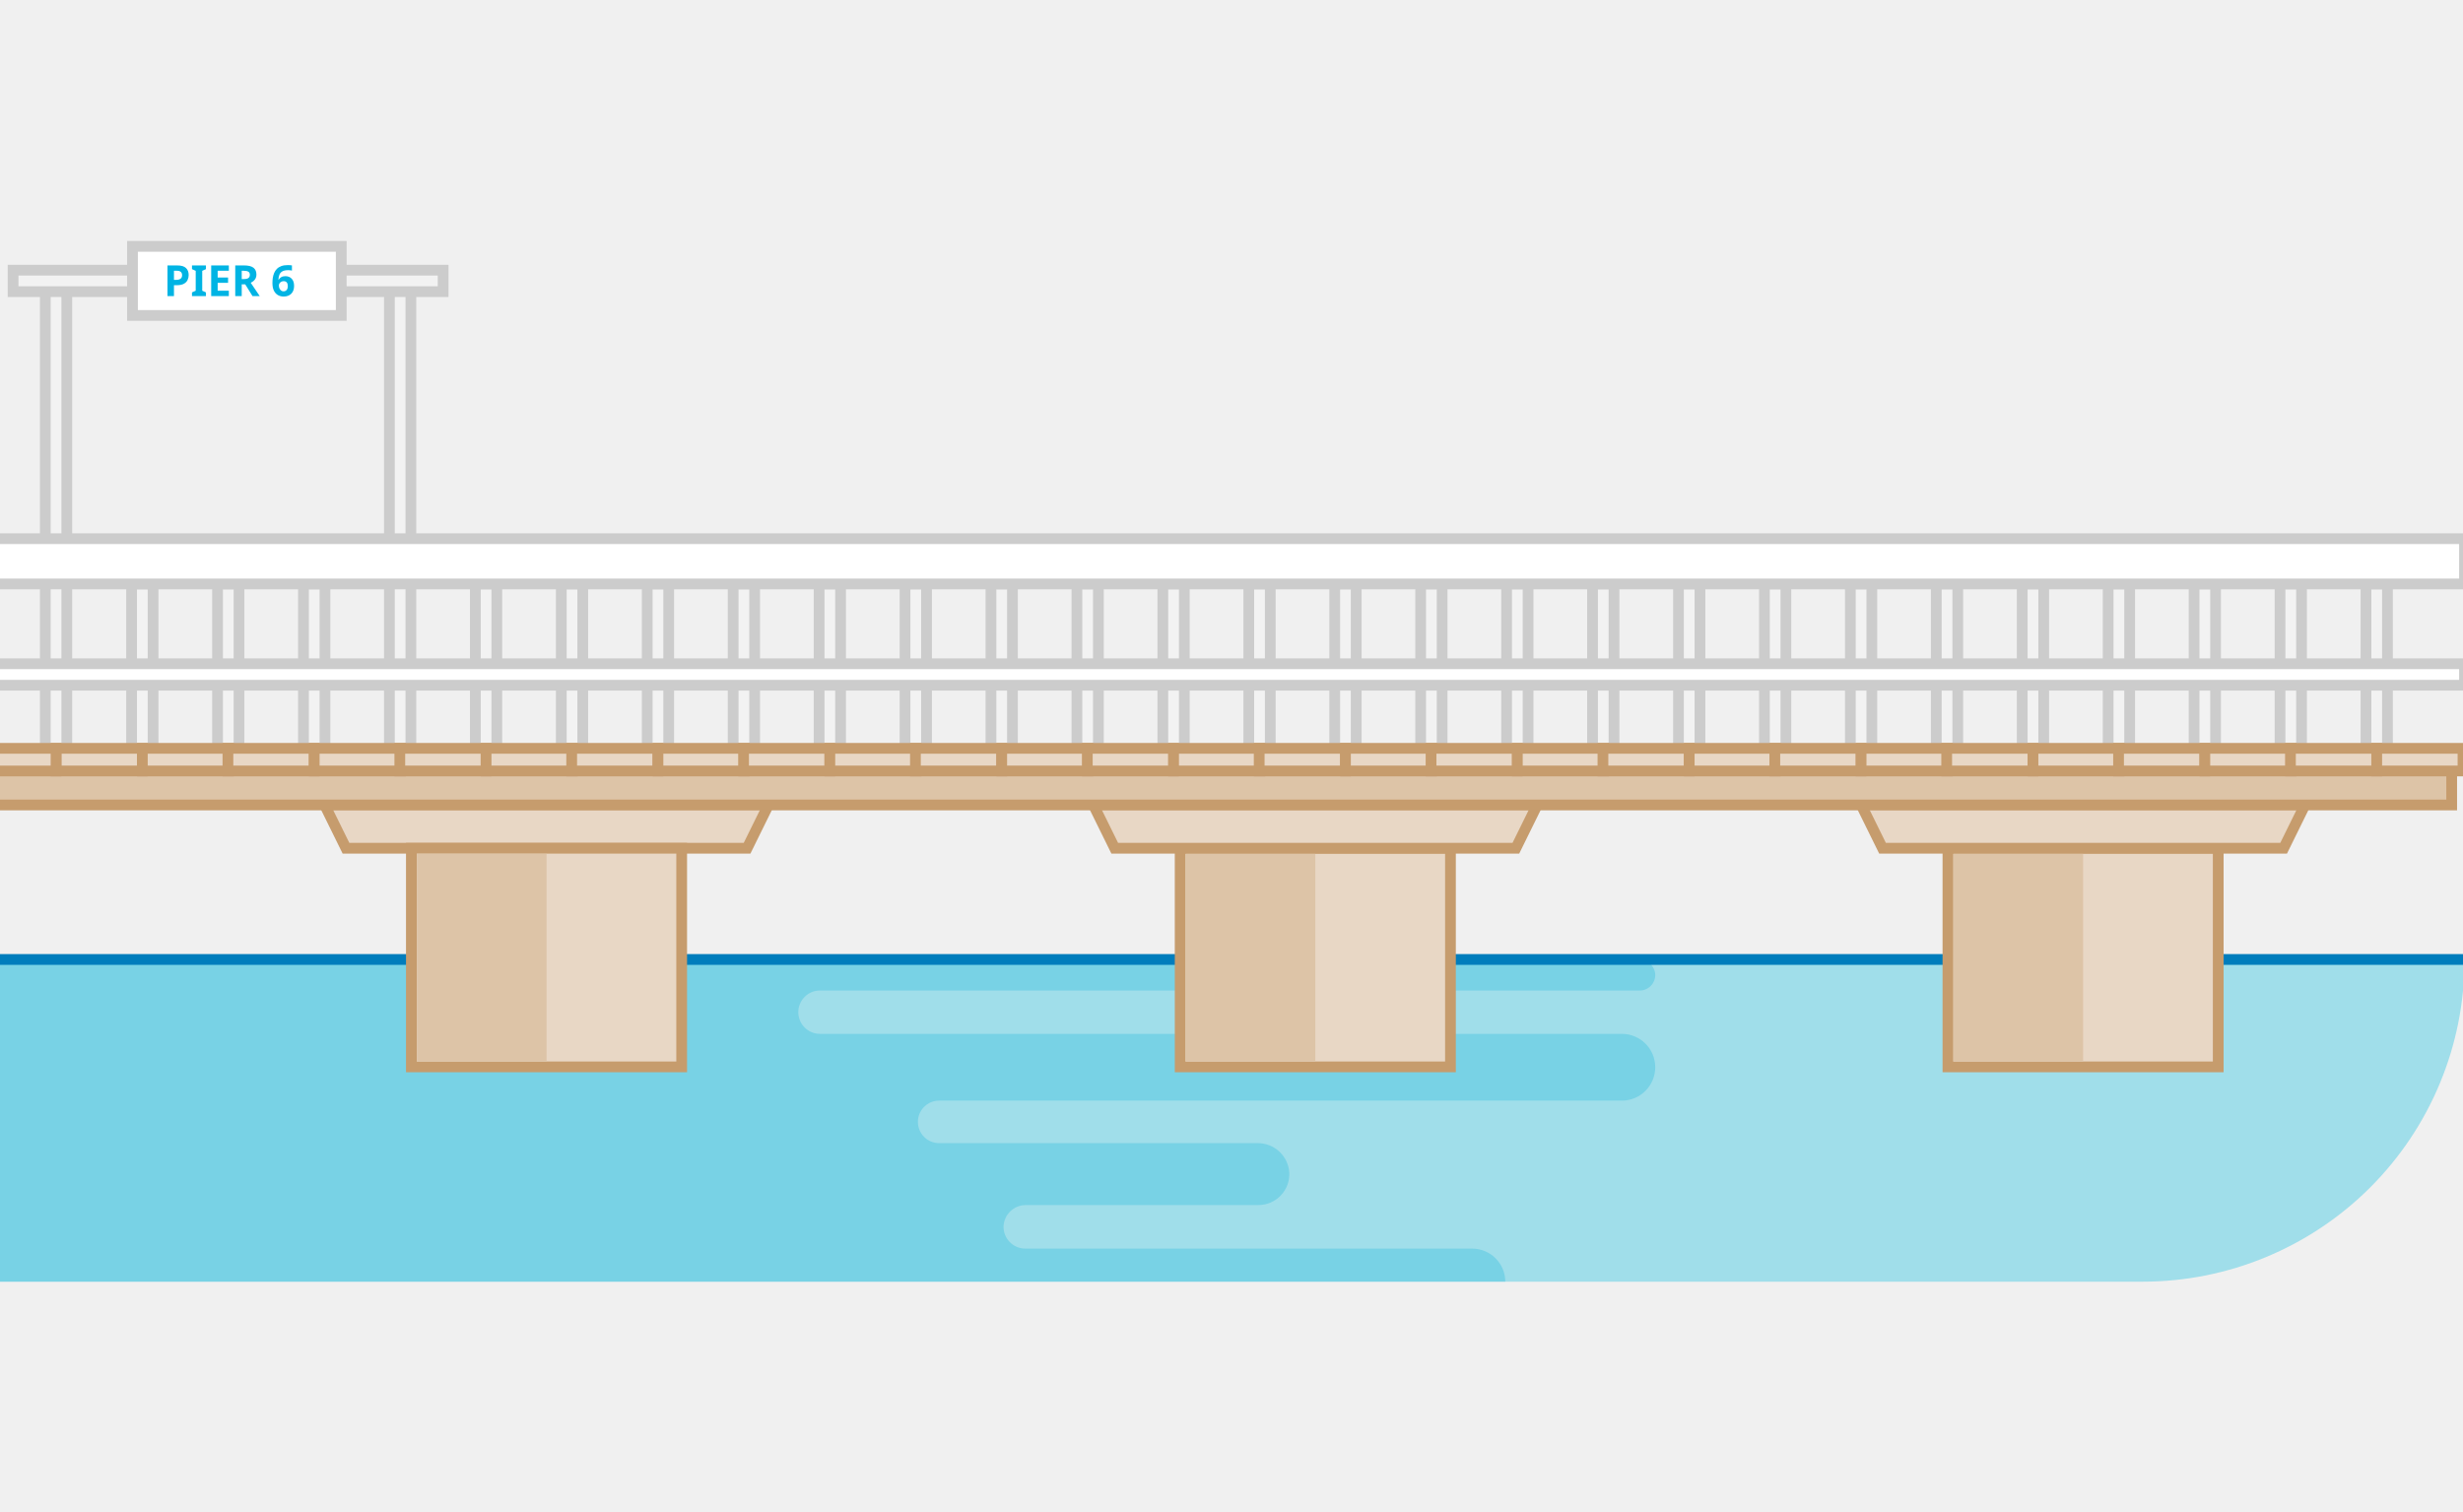
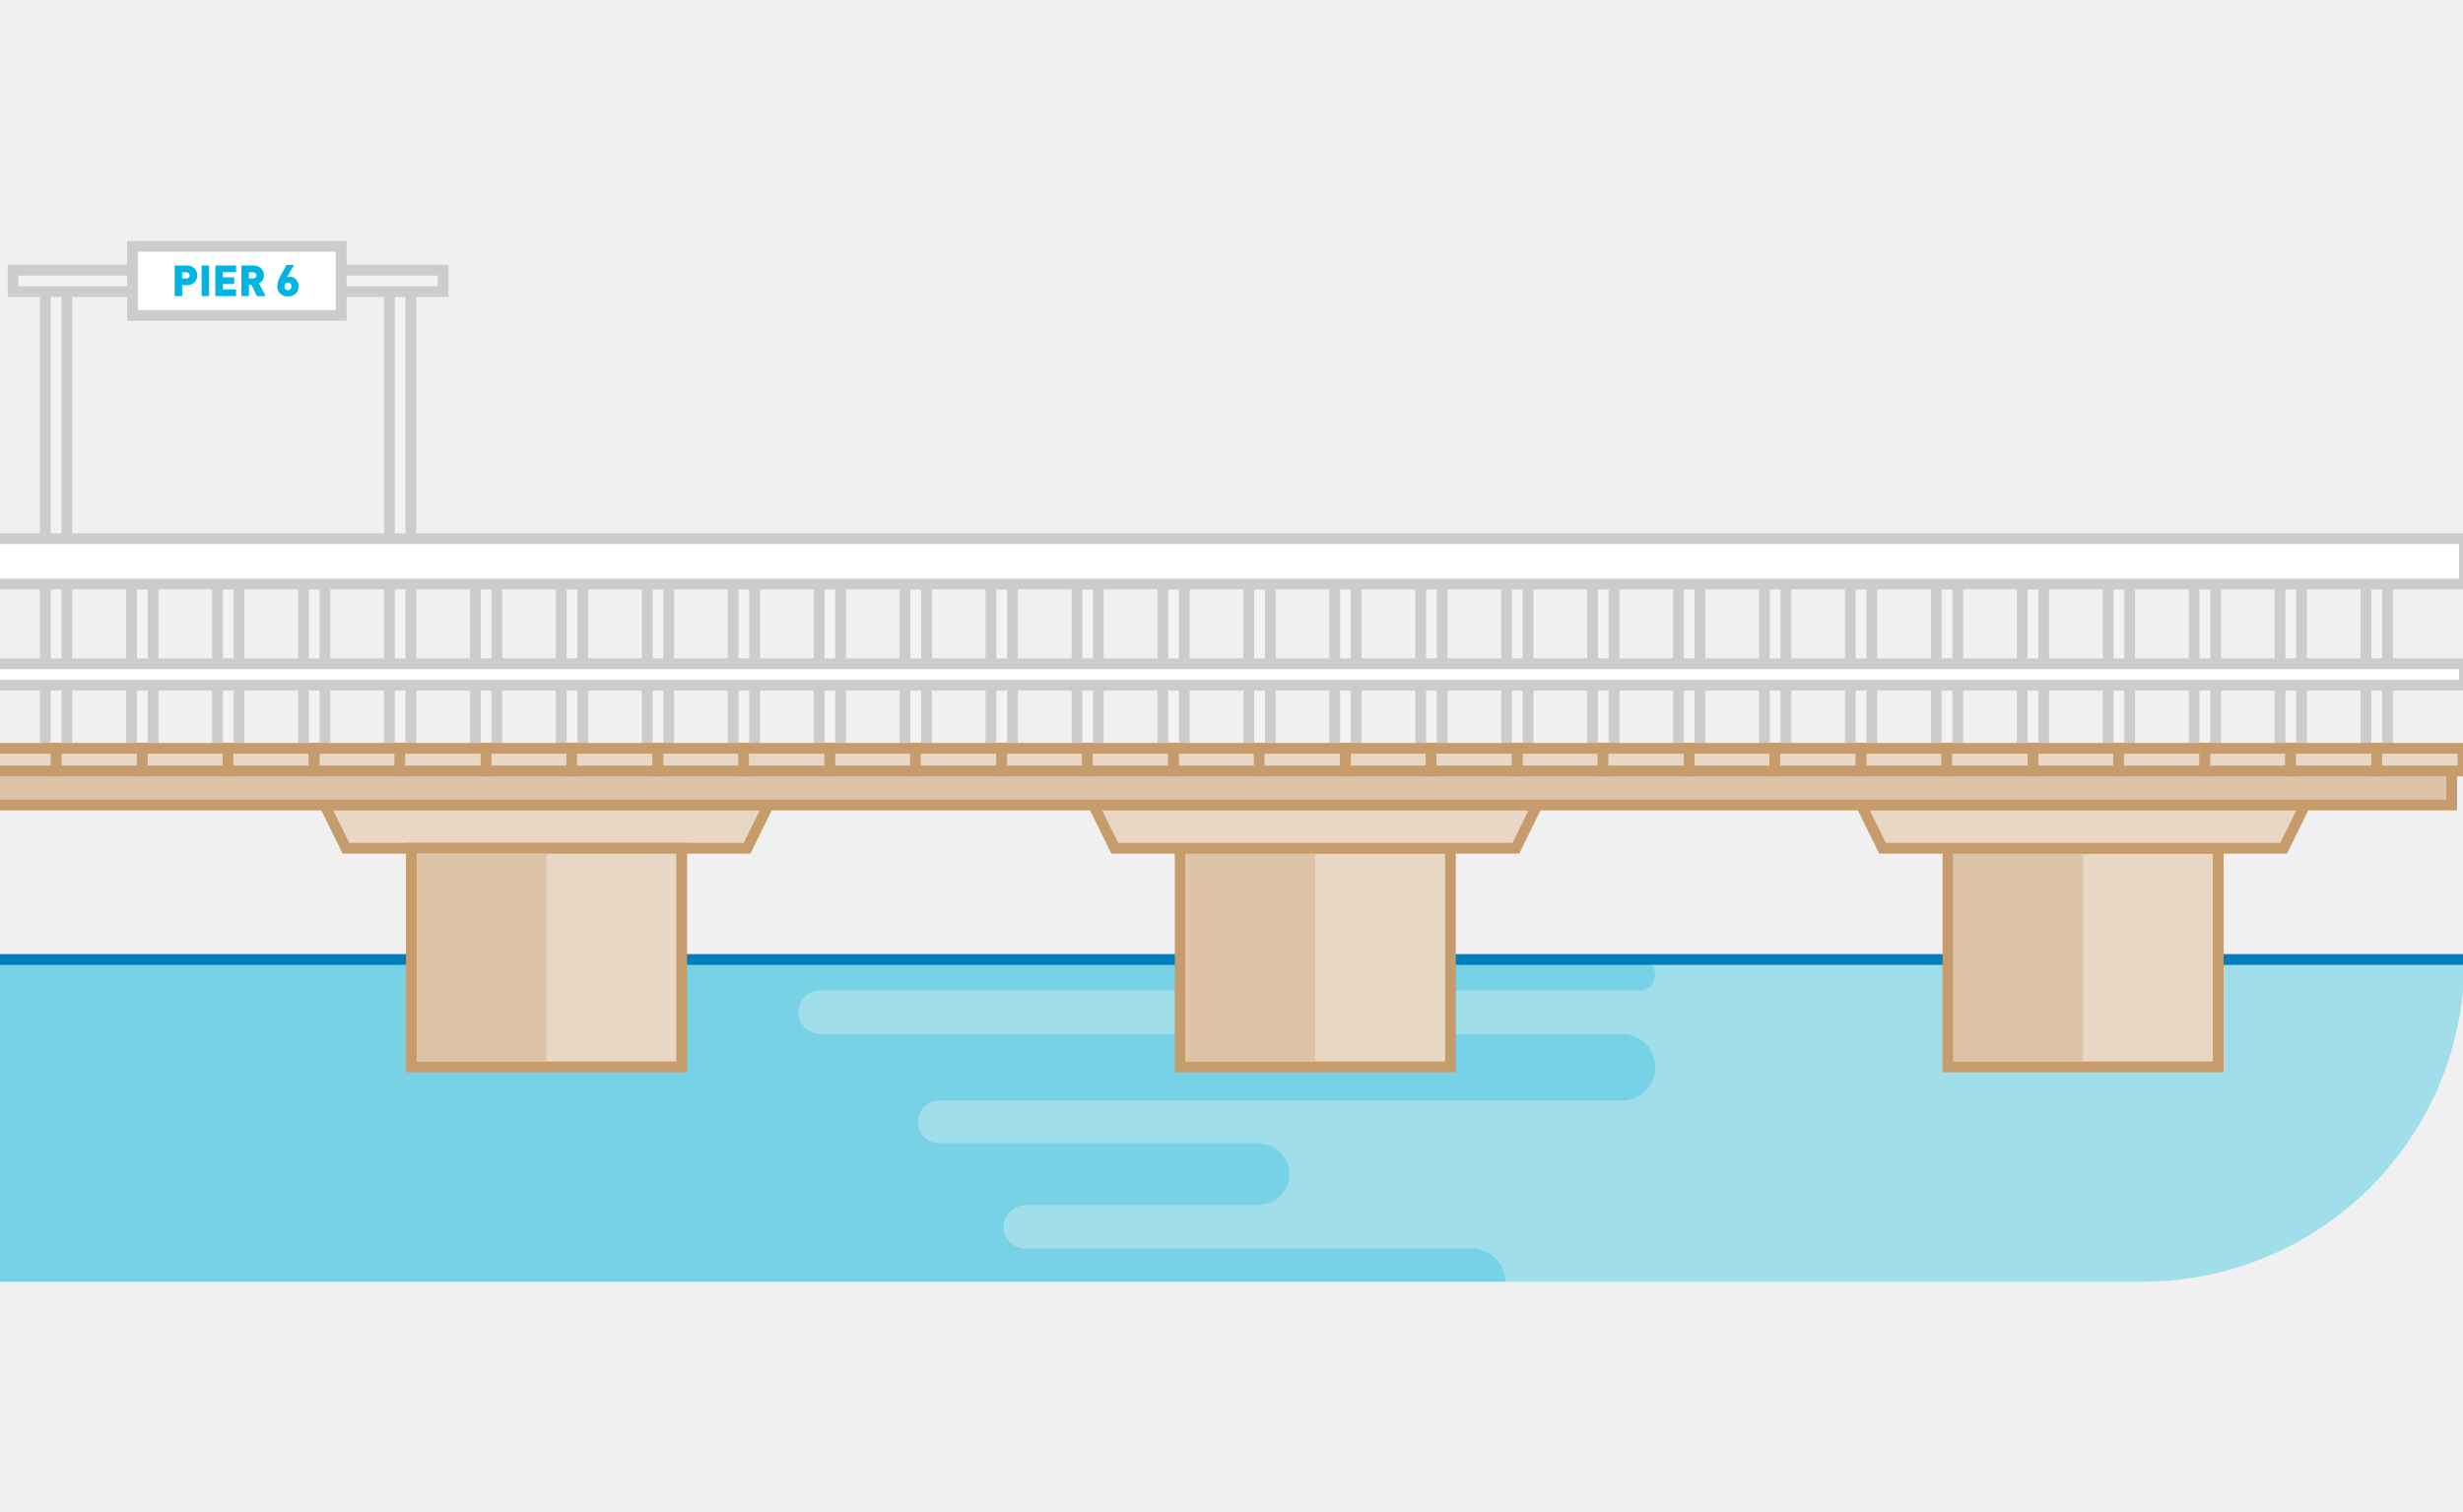
<svg xmlns="http://www.w3.org/2000/svg" viewBox="0 0 1146.41 703.57">
  <defs>
-     <style>.cls-1{fill:#a0deea;}.cls-2{fill:#00aed9;opacity:0.25;}.cls-3{fill:none;stroke:#007dbc;stroke-linecap:round;}.cls-10,.cls-3,.cls-4,.cls-6,.cls-7{stroke-miterlimit:10;stroke-width:5px;}.cls-4{fill:#f2f2f2;}.cls-4,.cls-7{stroke:#ccc;}.cls-5,.cls-6{fill:#e8d7c5;}.cls-10,.cls-6{stroke:#c69c6d;}.cls-7{fill:#fff;}.cls-8{font-size:20px;fill:#00b4e4;font-family:GothamHTF-Bold, Gotham HTF;font-weight:700;}.cls-10,.cls-9{fill:#ddc4a7;}</style>
+     <style>.cls-1{fill:#a0deea;}.cls-2{fill:#00aed9;opacity:0.25;}.cls-3{fill:none;stroke:#007dbc;stroke-linecap:round;}.cls-10,.cls-3,.cls-4,.cls-6,.cls-7{stroke-miterlimit:10;stroke-width:5px;}.cls-4{fill:#f2f2f2;}.cls-4,.cls-7{stroke:#ccc;}.cls-5,.cls-6{fill:#e8d7c5;}.cls-10,.cls-6{stroke:#c69c6d;}.cls-7{fill:#fff;}.cls-8{fill:#00b4e4;}.cls-10,.cls-9{fill:#ddc4a7;}</style>
  </defs>
  <g id="water">
    <path class="cls-1" d="M1147.11,446.67a149.82,149.82,0,0,1-149.82,150H0v-150" />
    <path class="cls-2" d="M-1.75,446.67H762.92a7.43,7.43,0,0,1,7.52,7,7.22,7.22,0,0,1-7.22,7.45H381.66a10.09,10.09,0,0,0-10.09,10.09h0a10.09,10.09,0,0,0,10.09,10.09H754.9a15.54,15.54,0,0,1,15.54,15.54h0a15.54,15.54,0,0,1-15.54,15.54H437.14a9.9,9.9,0,0,0-9.9,9.9h0a9.9,9.9,0,0,0,9.9,9.9H585.32a14.67,14.67,0,0,1,14.79,13.7A14.4,14.4,0,0,1,585.73,561H477.57a10.36,10.36,0,0,0-10.47,9.95,10.14,10.14,0,0,0,10.14,10.33h208a15.4,15.4,0,0,1,15.4,15.4H0" />
    <line class="cls-3" x1="1147.11" y1="446.67" x2="-1.75" y2="446.67" />
  </g>
  <g id="pier">
    <rect class="cls-4" x="21.09" y="130.77" width="10" height="225.39" />
    <rect class="cls-4" x="181.25" y="130.77" width="10" height="222.89" />
    <rect class="cls-4" x="6.09" y="125.77" width="200.16" height="10" />
    <rect class="cls-4" x="61.25" y="271.85" width="10" height="81.8" />
    <rect class="cls-4" x="101.25" y="271.85" width="10" height="81.8" />
    <rect class="cls-4" x="141.25" y="271.85" width="10" height="81.8" />
    <rect class="cls-4" x="221.25" y="271.85" width="10" height="81.8" />
    <rect class="cls-4" x="261.25" y="271.85" width="10" height="81.8" />
    <rect class="cls-4" x="301.25" y="271.85" width="10" height="81.8" />
    <rect class="cls-4" x="341.25" y="271.85" width="10" height="81.8" />
    <rect class="cls-4" x="381.25" y="271.85" width="10" height="81.8" />
    <rect class="cls-4" x="421.25" y="271.85" width="10" height="81.8" />
    <rect class="cls-4" x="461.25" y="271.85" width="10" height="81.8" />
    <rect class="cls-4" x="501.25" y="271.85" width="10" height="81.8" />
    <rect class="cls-4" x="541.25" y="271.85" width="10" height="81.8" />
    <rect class="cls-4" x="581.25" y="271.85" width="10" height="81.8" />
    <rect class="cls-4" x="621.25" y="271.85" width="10" height="81.8" />
    <rect class="cls-4" x="661.25" y="271.85" width="10" height="81.8" />
    <rect class="cls-4" x="701.25" y="271.85" width="10" height="81.8" />
    <rect class="cls-4" x="741.25" y="271.85" width="10" height="81.8" />
    <rect class="cls-4" x="781.25" y="271.85" width="10" height="81.8" />
    <rect class="cls-4" x="821.25" y="271.85" width="10" height="81.8" />
    <rect class="cls-4" x="861.25" y="271.85" width="10" height="81.8" />
    <rect class="cls-4" x="901.25" y="271.85" width="10" height="81.8" />
    <rect class="cls-4" x="941.25" y="271.85" width="10" height="81.8" />
    <rect class="cls-4" x="981.25" y="271.85" width="10" height="81.8" />
    <rect class="cls-4" x="1021.25" y="271.85" width="10" height="81.8" />
    <rect class="cls-4" x="1061.25" y="271.85" width="10" height="81.8" />
    <rect class="cls-4" x="1101.25" y="271.85" width="10" height="81.8" />
    <polygon class="cls-5" points="1062.92 394.89 876.23 394.89 866.23 374.59 1072.92 374.59 1062.92 394.89" />
    <rect class="cls-6" x="906.67" y="394.89" width="125.81" height="101.78" />
    <rect class="cls-7" x="61.67" y="114.69" width="97.16" height="32.16" />
-     <text class="cls-8" transform="translate(76.16 137.85)">PIER 6</text>
+     <path class="cls-8" d="M91.79,128.19a4.37,4.37,0,0,1-1.24,3.16,4.78,4.78,0,0,1-3.62,1.42H84.79v5.08h-3.5V123.61h5.64A4.78,4.78,0,0,1,90.55,125,4.37,4.37,0,0,1,91.79,128.19Zm-3.5,0a1.4,1.4,0,0,0-.42-1,1.47,1.47,0,0,0-1.1-.43h-2v2.88h2a1.47,1.47,0,0,0,1.1-.43A1.4,1.4,0,0,0,88.29,128.19Z" />
+     <path class="cls-8" d="M97.33,137.85h-3.5V123.61h3.5Z" />
+     <path class="cls-8" d="M109.89,137.85h-9.68V123.61h9.68v3.12h-6.18v2.38H109v3.12h-5.28v2.5h6.18Z" />
+     <path class="cls-8" d="M123.63,137.85h-4.06l-2.52-5.3h-1.18v5.3h-3.5V123.61H118a4.78,4.78,0,0,1,3.62,1.42,4.37,4.37,0,0,1,1.24,3.16,3.88,3.88,0,0,1-2.32,3.72Zm-4.26-9.66a1.4,1.4,0,0,0-.42-1,1.47,1.47,0,0,0-1.1-.43h-2v2.88h2a1.47,1.47,0,0,0,1.1-.43A1.4,1.4,0,0,0,119.37,128.19Z" />
+     <path class="cls-8" d="M138.95,133.31a4.38,4.38,0,0,1-1.46,3.5A5.14,5.14,0,0,1,134,138a5.07,5.07,0,0,1-3.44-1.16,4.35,4.35,0,0,1-1.48-3.5,8.08,8.08,0,0,1,.4-2.58,16.19,16.19,0,0,1,1.18-2.52l2.68-4.92h3.54l-3.3,5.78a3.14,3.14,0,0,1,1.4-.24,3.71,3.71,0,0,1,2.7,1.1A4.61,4.61,0,0,1,138.95,133.31Zm-3.28,0a1.83,1.83,0,0,0-.47-1.34,1.66,1.66,0,0,0-2.34,0,2.15,2.15,0,0,0,0,2.68,1.66,1.66,0,0,0,2.34,0A1.83,1.83,0,0,0,135.67,133.31Z" />
    <polygon class="cls-5" points="705.56 394.89 518.86 394.89 508.86 374.59 715.56 374.59 705.56 394.89" />
    <rect class="cls-6" x="549.31" y="394.89" width="125.81" height="101.78" />
    <polygon class="cls-6" points="347.73 394.89 161.04 394.89 151.04 374.59 357.73 374.59 347.73 394.89" />
    <polygon class="cls-6" points="1062.92 394.89 876.23 394.89 866.23 374.59 1072.92 374.59 1062.92 394.89" />
    <polygon class="cls-6" points="705.56 394.89 518.86 394.89 508.86 374.59 715.56 374.59 705.56 394.89" />
    <rect class="cls-6" x="191.48" y="394.89" width="125.81" height="101.78" />
    <rect class="cls-9" x="194.04" y="397.52" width="60.35" height="96.8" />
    <rect class="cls-9" x="551.86" y="397.52" width="60.35" height="96.73" />
    <rect class="cls-9" x="909.23" y="397.52" width="60.35" height="96.73" />
    <polyline class="cls-10" points="0 353.65 1141.14 353.65 1141.14 374.74 0 374.74" />
    <rect class="cls-6" x="26.09" y="348.38" width="40.16" height="10.54" />
    <polyline class="cls-6" points="0 348.38 26.09 348.38 26.09 358.93 0 358.93" />
    <rect class="cls-6" x="66.25" y="348.38" width="40.16" height="10.54" />
    <rect class="cls-6" x="106.09" y="348.38" width="40.16" height="10.54" />
    <rect class="cls-6" x="146.25" y="348.38" width="40.16" height="10.54" />
    <rect class="cls-6" x="186.09" y="348.38" width="40.16" height="10.54" />
    <rect class="cls-6" x="226.25" y="348.38" width="40.16" height="10.54" />
    <rect class="cls-6" x="266.09" y="348.38" width="40.16" height="10.54" />
    <rect class="cls-6" x="306.25" y="348.38" width="40.16" height="10.54" />
    <rect class="cls-6" x="346.09" y="348.38" width="40.16" height="10.54" />
    <rect class="cls-6" x="386.25" y="348.38" width="40.16" height="10.54" />
    <rect class="cls-6" x="426.09" y="348.38" width="40.16" height="10.54" />
    <rect class="cls-6" x="466.25" y="348.38" width="40.16" height="10.54" />
    <rect class="cls-6" x="506.09" y="348.38" width="40.16" height="10.54" />
    <rect class="cls-6" x="546.25" y="348.38" width="40.16" height="10.54" />
    <rect class="cls-6" x="586.09" y="348.38" width="40.16" height="10.54" />
    <rect class="cls-6" x="626.25" y="348.38" width="40.16" height="10.54" />
    <rect class="cls-6" x="666.09" y="348.38" width="40.16" height="10.54" />
    <rect class="cls-6" x="706.25" y="348.38" width="40.16" height="10.54" />
    <rect class="cls-6" x="746.09" y="348.38" width="40.16" height="10.54" />
    <rect class="cls-6" x="786.25" y="348.38" width="40.16" height="10.54" />
    <rect class="cls-6" x="826.09" y="348.38" width="40.16" height="10.54" />
    <rect class="cls-6" x="866.25" y="348.38" width="40.16" height="10.54" />
    <rect class="cls-6" x="906.09" y="348.38" width="40.16" height="10.54" />
    <rect class="cls-6" x="946.25" y="348.38" width="40.16" height="10.54" />
    <rect class="cls-6" x="986.09" y="348.38" width="40.16" height="10.54" />
    <rect class="cls-6" x="1026.25" y="348.38" width="40.16" height="10.54" />
    <rect class="cls-6" x="1066.09" y="348.38" width="40.16" height="10.54" />
    <rect class="cls-6" x="1106.25" y="348.38" width="40.16" height="10.54" />
    <polyline class="cls-7" points="-1.75 309 1147.11 309 1147.11 319 -1.75 319" />
    <polyline class="cls-7" points="0 250.77 1147.11 250.77 1147.11 271.85 0 271.85" />
  </g>
</svg>
